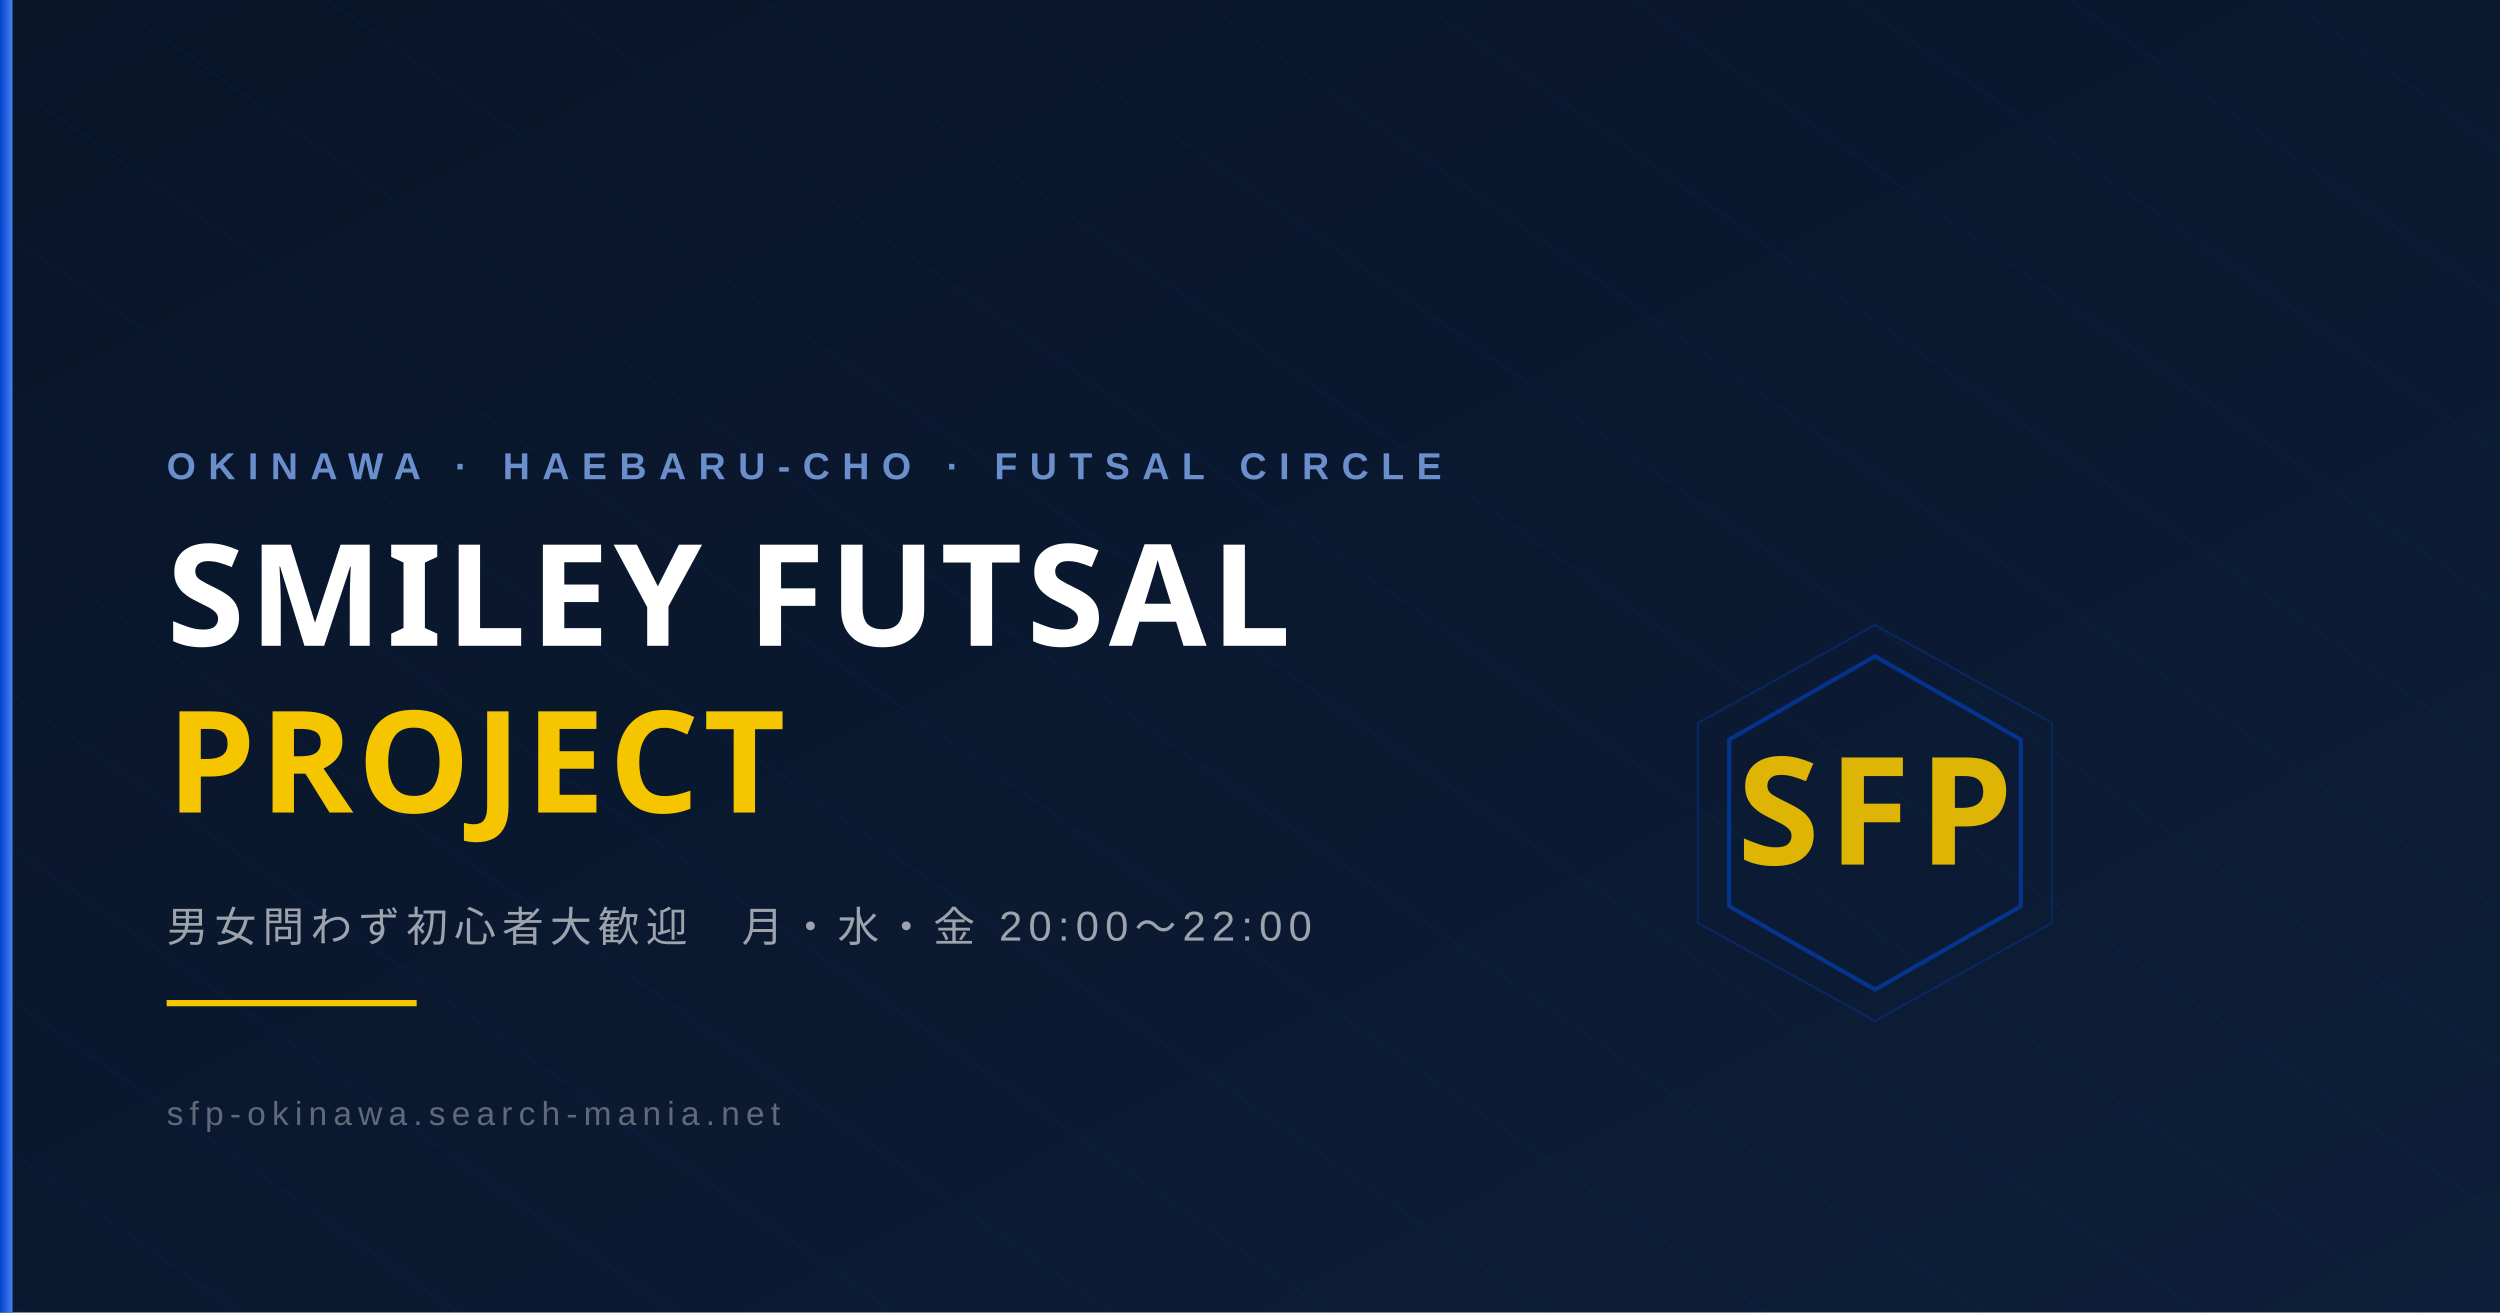
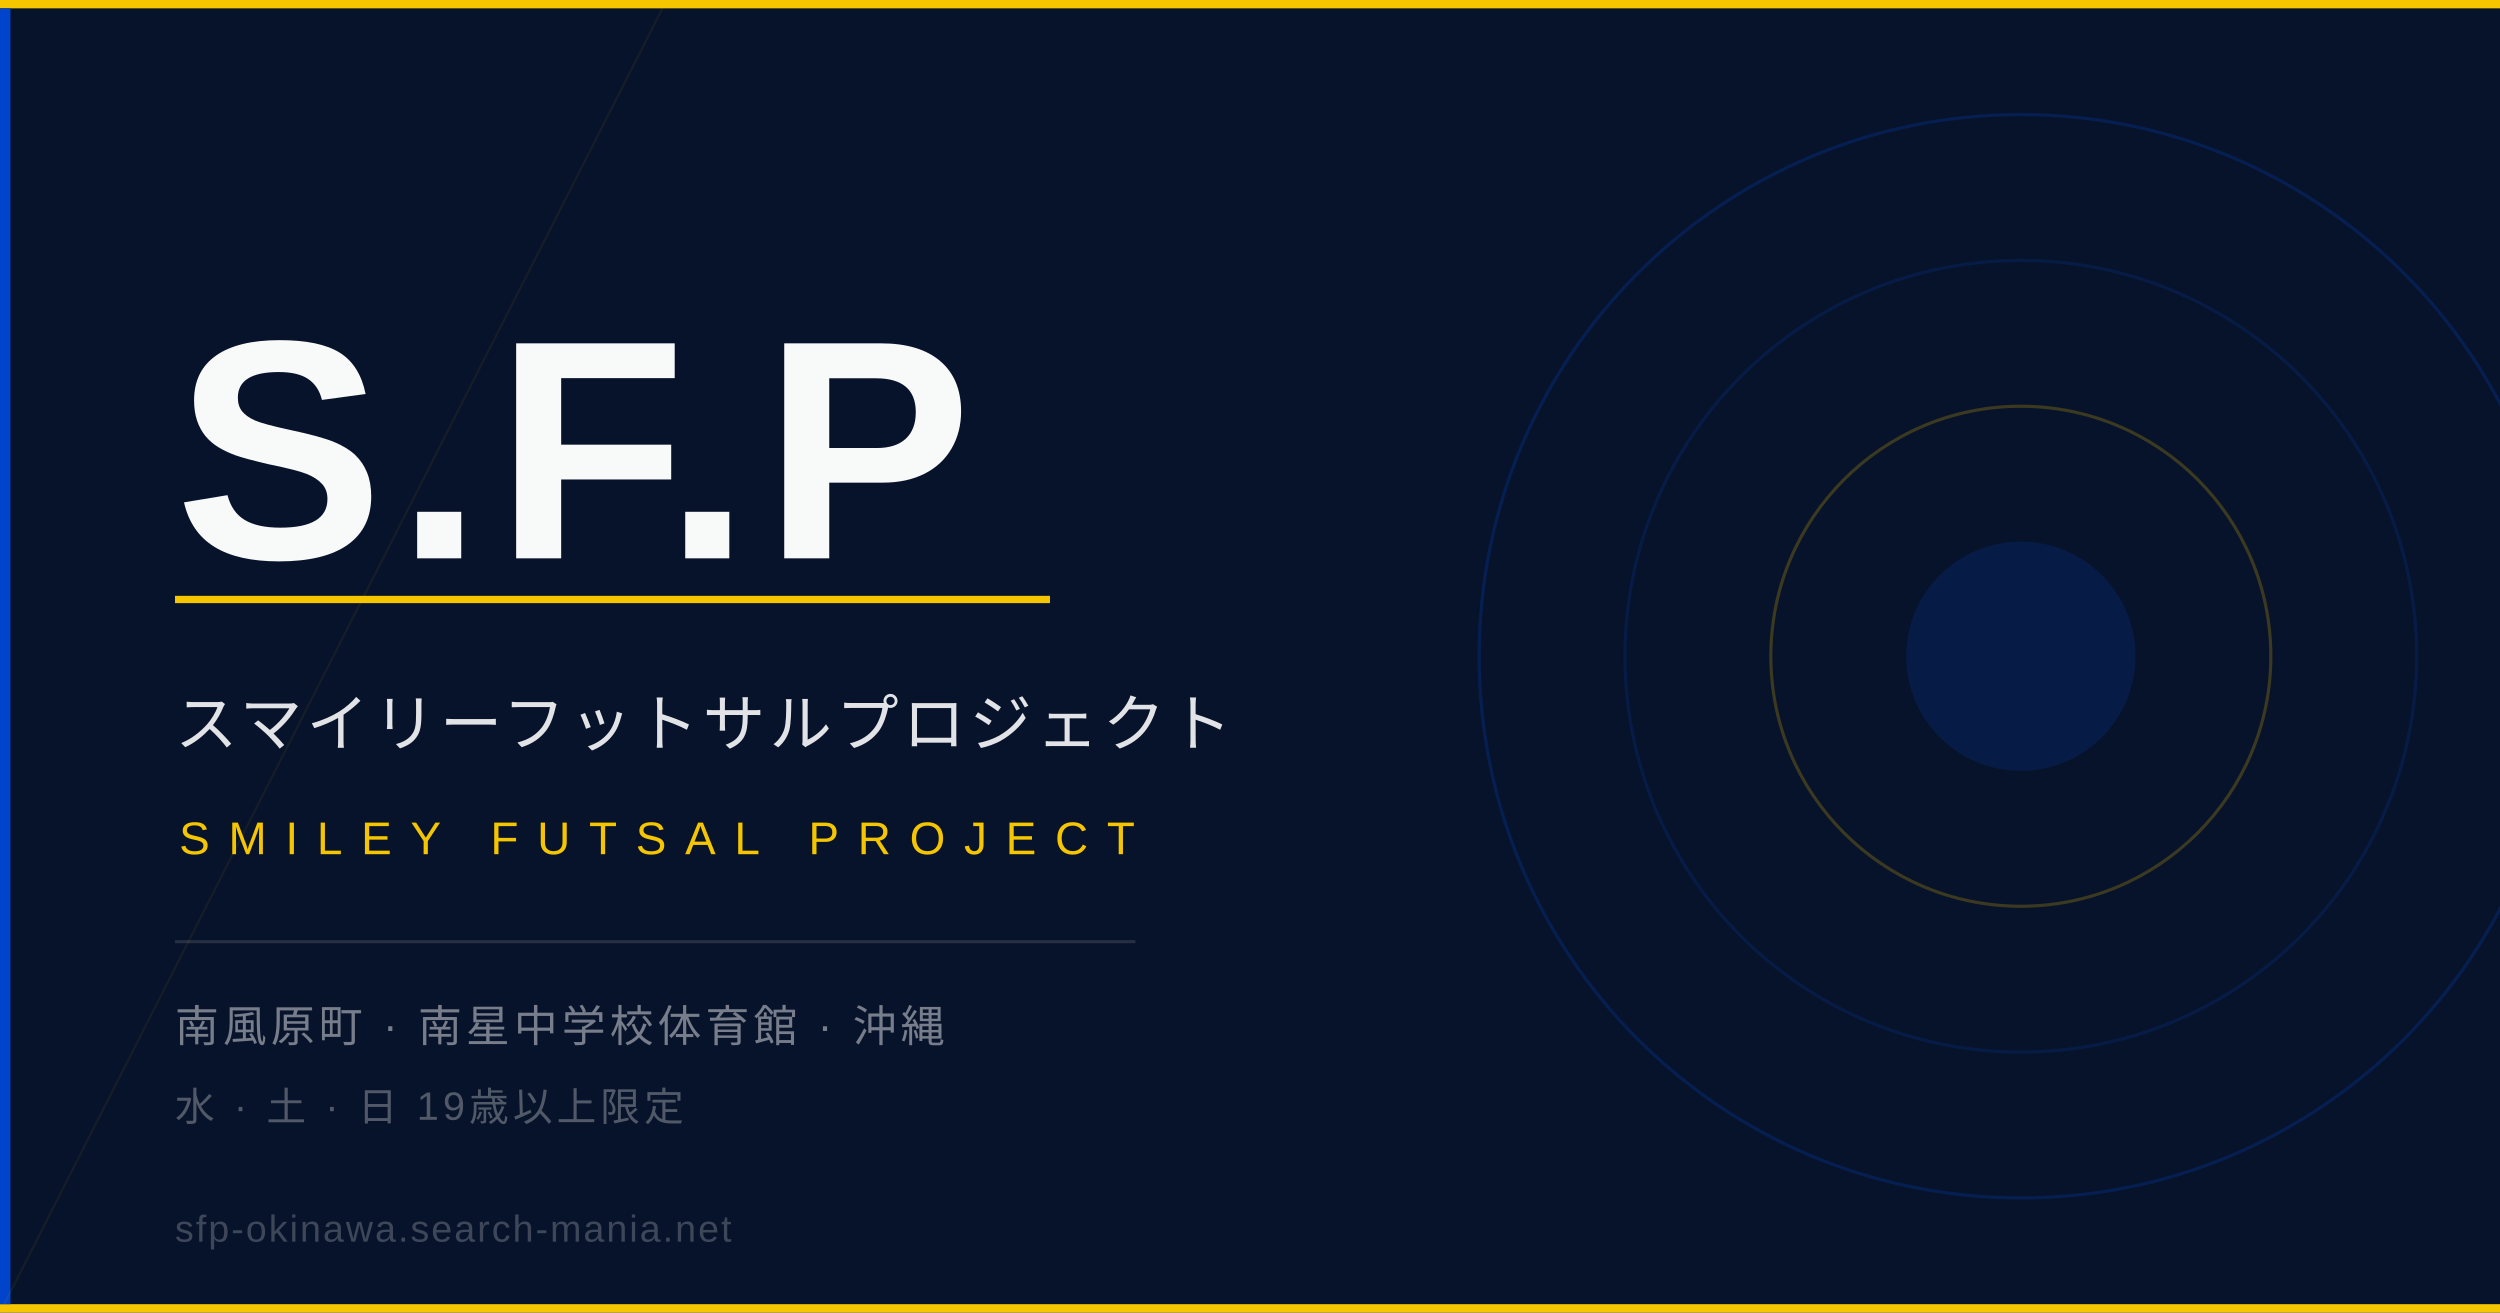
<svg xmlns="http://www.w3.org/2000/svg" viewBox="0 0 1200 630" width="1200" height="630">
-   <defs>
-     <linearGradient id="bg" x1="0%" y1="0%" x2="100%" y2="100%">
-       <stop offset="0%" stop-color="#081428" />
-       <stop offset="100%" stop-color="#0D1E38" />
-     </linearGradient>
-     <linearGradient id="accent" x1="0%" y1="0%" x2="100%" y2="0%">
-       <stop offset="0%" stop-color="#0044CC" />
-       <stop offset="100%" stop-color="#4A80F0" />
-     </linearGradient>
-     <pattern id="stripes" patternUnits="userSpaceOnUse" width="60" height="60" patternTransform="rotate(-55)">
-       <rect width="60" height="60" fill="none" />
-       <line x1="30" y1="0" x2="30" y2="60" stroke="rgba(0,68,204,0.08)" stroke-width="1" />
-     </pattern>
-   </defs>
-   <rect width="1200" height="630" fill="url(#bg)" />
-   <rect width="1200" height="630" fill="url(#stripes)" />
-   <rect x="0" y="0" width="6" height="630" fill="url(#accent)" />
-   <polygon points="900,315 970,355 970,435 900,475 830,435 830,355" fill="none" stroke="#0044CC" stroke-width="2" opacity="0.6" />
-   <polygon points="900,300 985,347 985,443 900,490 815,443 815,347" fill="none" stroke="rgba(0,68,204,0.3)" stroke-width="1" />
-   <text x="900" y="415" text-anchor="middle" font-family="Arial Black,Impact,sans-serif" font-size="72" font-weight="900" fill="#F5C500" opacity="0.9" letter-spacing="4">SFP</text>
-   <text x="80" y="230" font-family="Arial,sans-serif" font-size="18" font-weight="600" fill="#6B8FCC" letter-spacing="6" text-transform="uppercase">OKINAWA · HAEBARU-CHO · FUTSAL CIRCLE</text>
-   <text x="80" y="310" font-family="Arial Black,Impact,sans-serif" font-size="68" font-weight="900" fill="#FFFFFF" letter-spacing="2">SMILEY FUTSAL</text>
-   <text x="80" y="390" font-family="Arial Black,Impact,sans-serif" font-size="68" font-weight="900" fill="#F5C500" letter-spacing="2">PROJECT</text>
-   <text x="80" y="452" font-family="Arial,sans-serif" font-size="20" fill="rgba(255,255,255,0.6)" letter-spacing="3">男女問わず初心者大歓迎　月・水・金 20:00〜22:00</text>
-   <rect x="80" y="480" width="120" height="3" fill="#F5C500" />
-   <text x="80" y="540" font-family="Arial,sans-serif" font-size="16" fill="rgba(255,255,255,0.35)" letter-spacing="3">sfp-okinawa.search-mania.net</text>
+   <rect width="1200" height="630" fill="#07132A" />
+   <rect x="0" y="0" width="1200" height="4" fill="#F5C500" />
+   <rect x="0" y="626" width="1200" height="4" fill="#F5C500" />
+   <rect x="0" y="4" width="5" height="622" fill="#0044CC" />
+   <circle cx="970" cy="315" r="260" fill="none" stroke="#0044CC" stroke-width="1.5" opacity="0.25" />
+   <circle cx="970" cy="315" r="190" fill="none" stroke="#0044CC" stroke-width="1.5" opacity="0.18" />
+   <circle cx="970" cy="315" r="120" fill="none" stroke="#F5C500" stroke-width="1.5" opacity="0.22" />
+   <circle cx="970" cy="315" r="55" fill="#0044CC" opacity="0.18" />
+   <line x1="0" y1="630" x2="320" y2="0" stroke="#F5C500" stroke-width="1" opacity="0.06" />
+   <text x="84" y="268" font-family="'Arial Black','Arial',sans-serif" font-size="150" font-weight="900" fill="#FFFFFF" opacity="0.97" letter-spacing="6">S.F.P</text>
+   <rect x="84" y="286" width="420" height="3.5" fill="#F5C500" />
+   <text x="84" y="358" font-family="'Noto Sans JP','Hiragino Kaku Gothic ProN','Meiryo',sans-serif" font-size="30" fill="rgba(255,255,255,0.88)" letter-spacing="2">スマイリーフットサルプロジェクト</text>
+   <text x="86" y="410" font-family="Arial,sans-serif" font-size="22" fill="#F5C500" letter-spacing="9">SMILEY FUTSAL PROJECT</text>
+   <line x1="84" y1="452" x2="545" y2="452" stroke="rgba(255,255,255,0.12)" stroke-width="1.5" />
+   <text x="84" y="500" font-family="Arial,sans-serif" font-size="21" fill="rgba(255,255,255,0.45)" letter-spacing="2">南風原町 · 南星中学校体育館 · 沖縄</text>
+   <text x="84" y="538" font-family="Arial,sans-serif" font-size="19" fill="rgba(255,255,255,0.3)" letter-spacing="2">水 · 土 · 日  19歳以上限定</text>
+   <text x="84" y="596" font-family="Arial,sans-serif" font-size="18" fill="rgba(255,255,255,0.22)" letter-spacing="1">sfp-okinawa.search-mania.net</text>
</svg>
